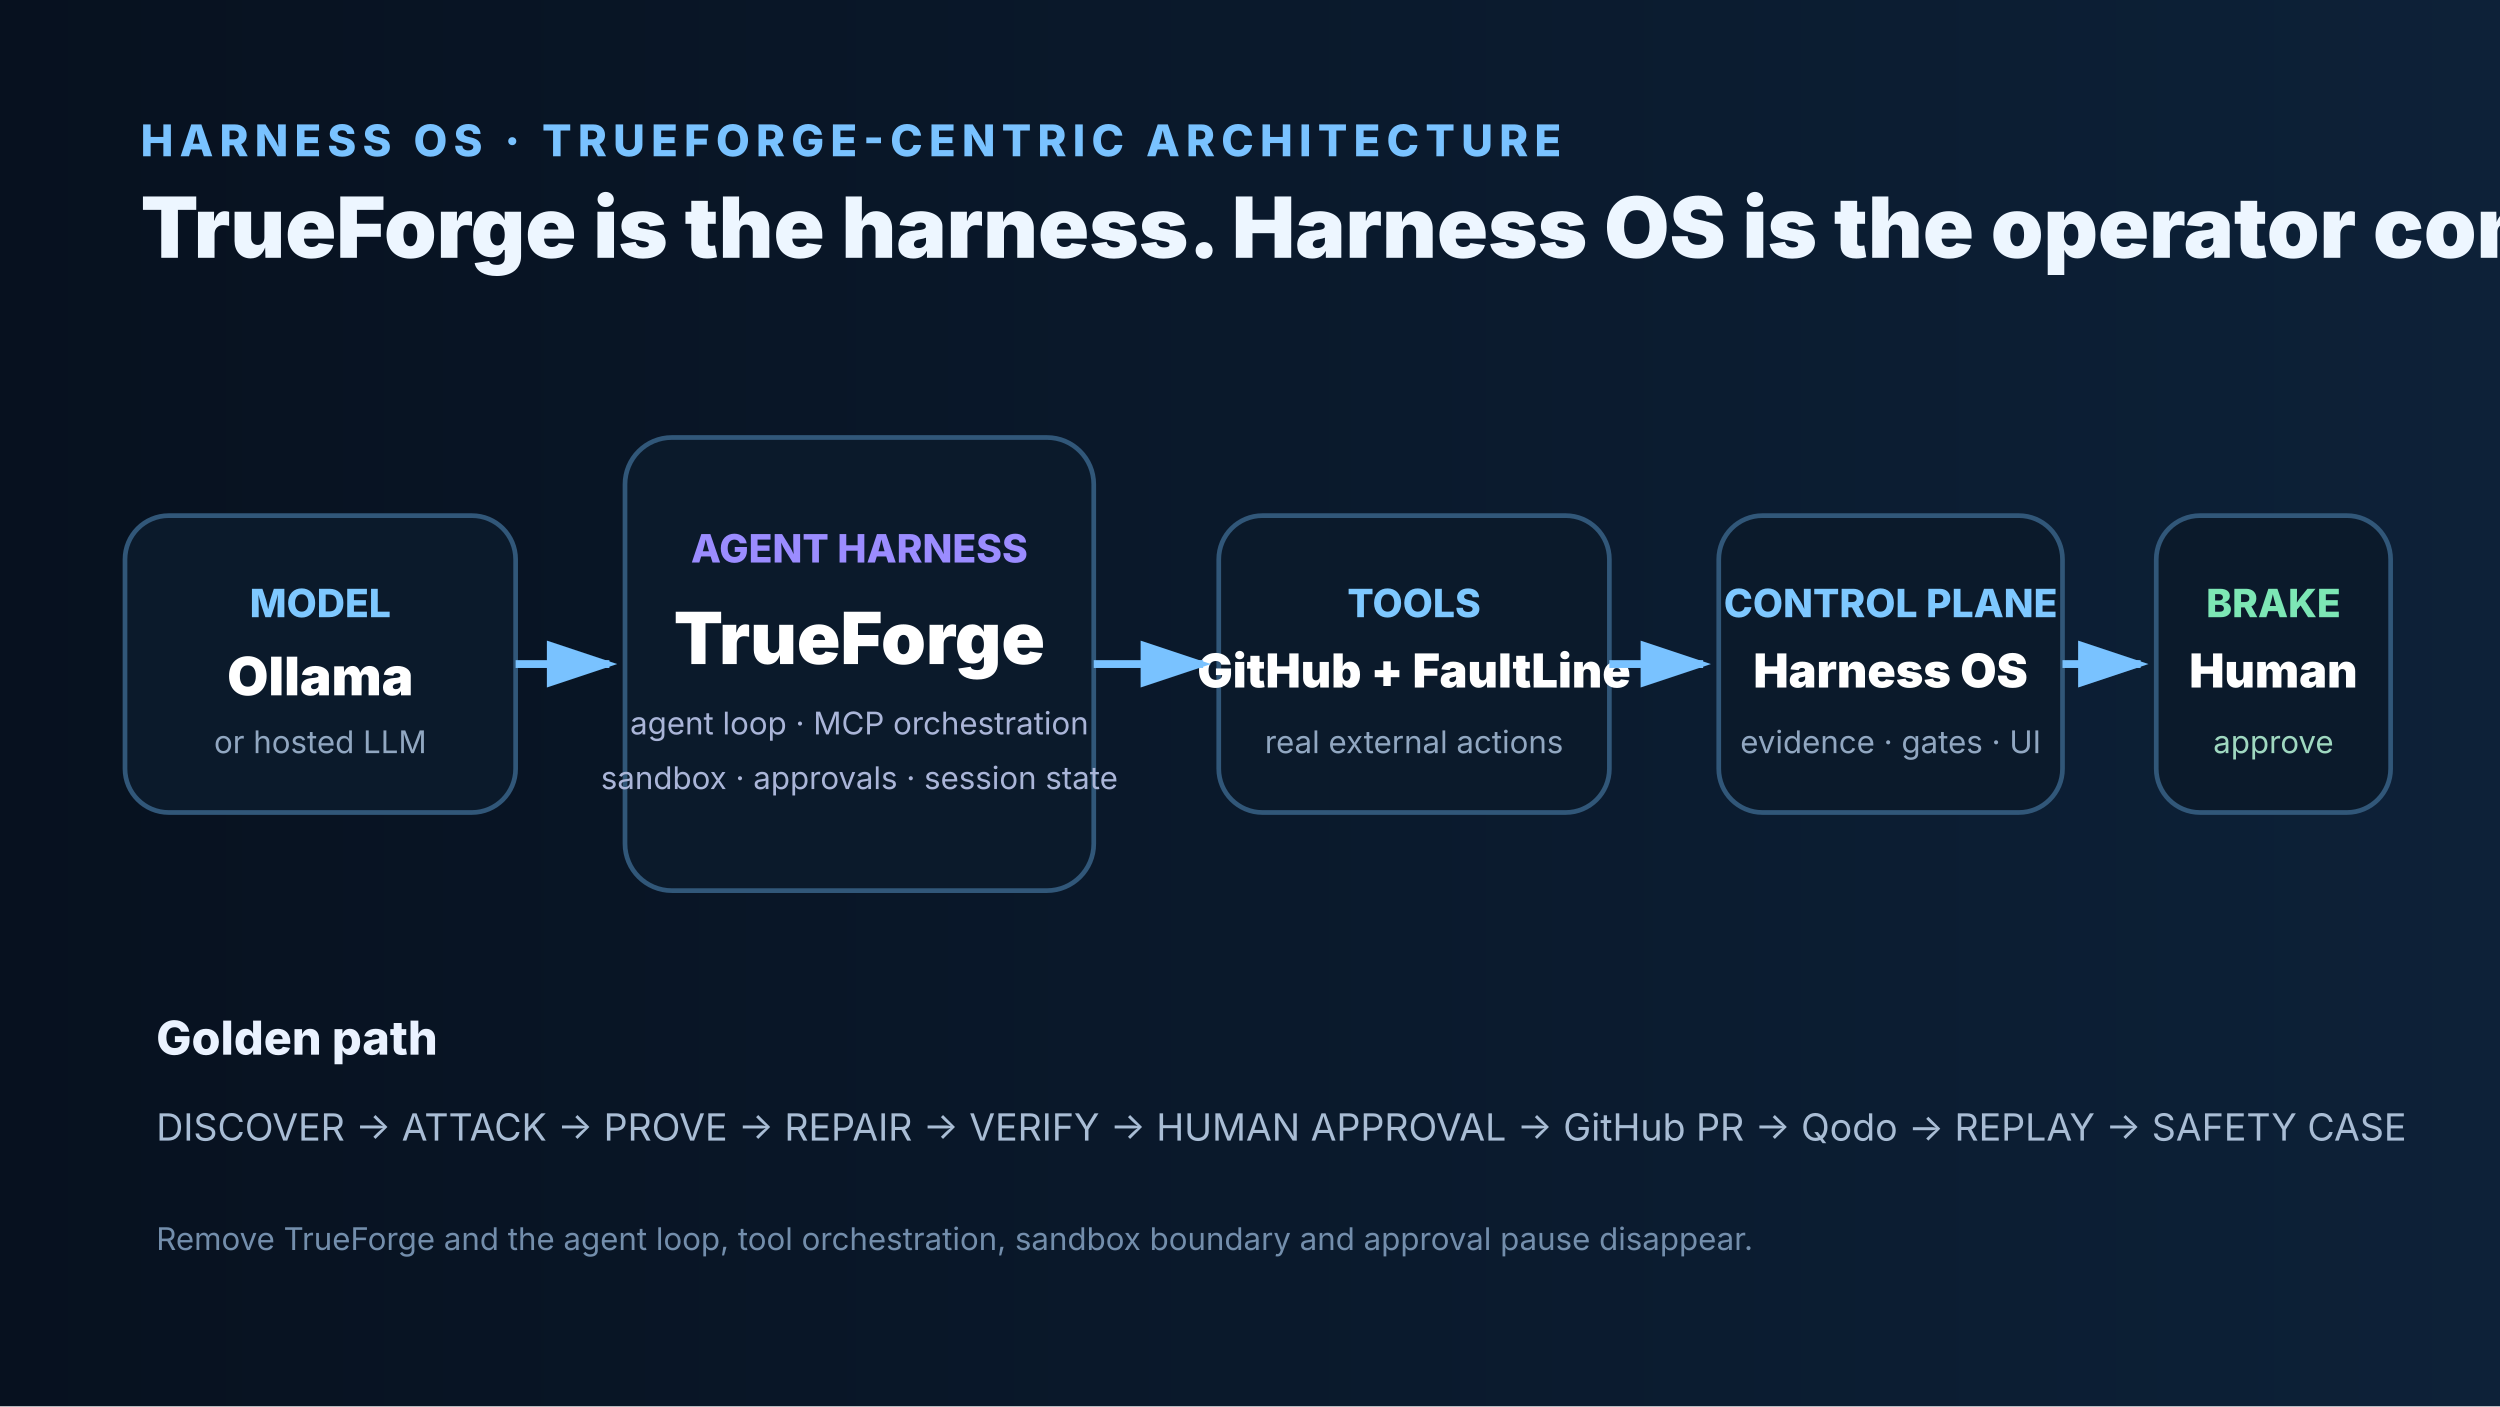
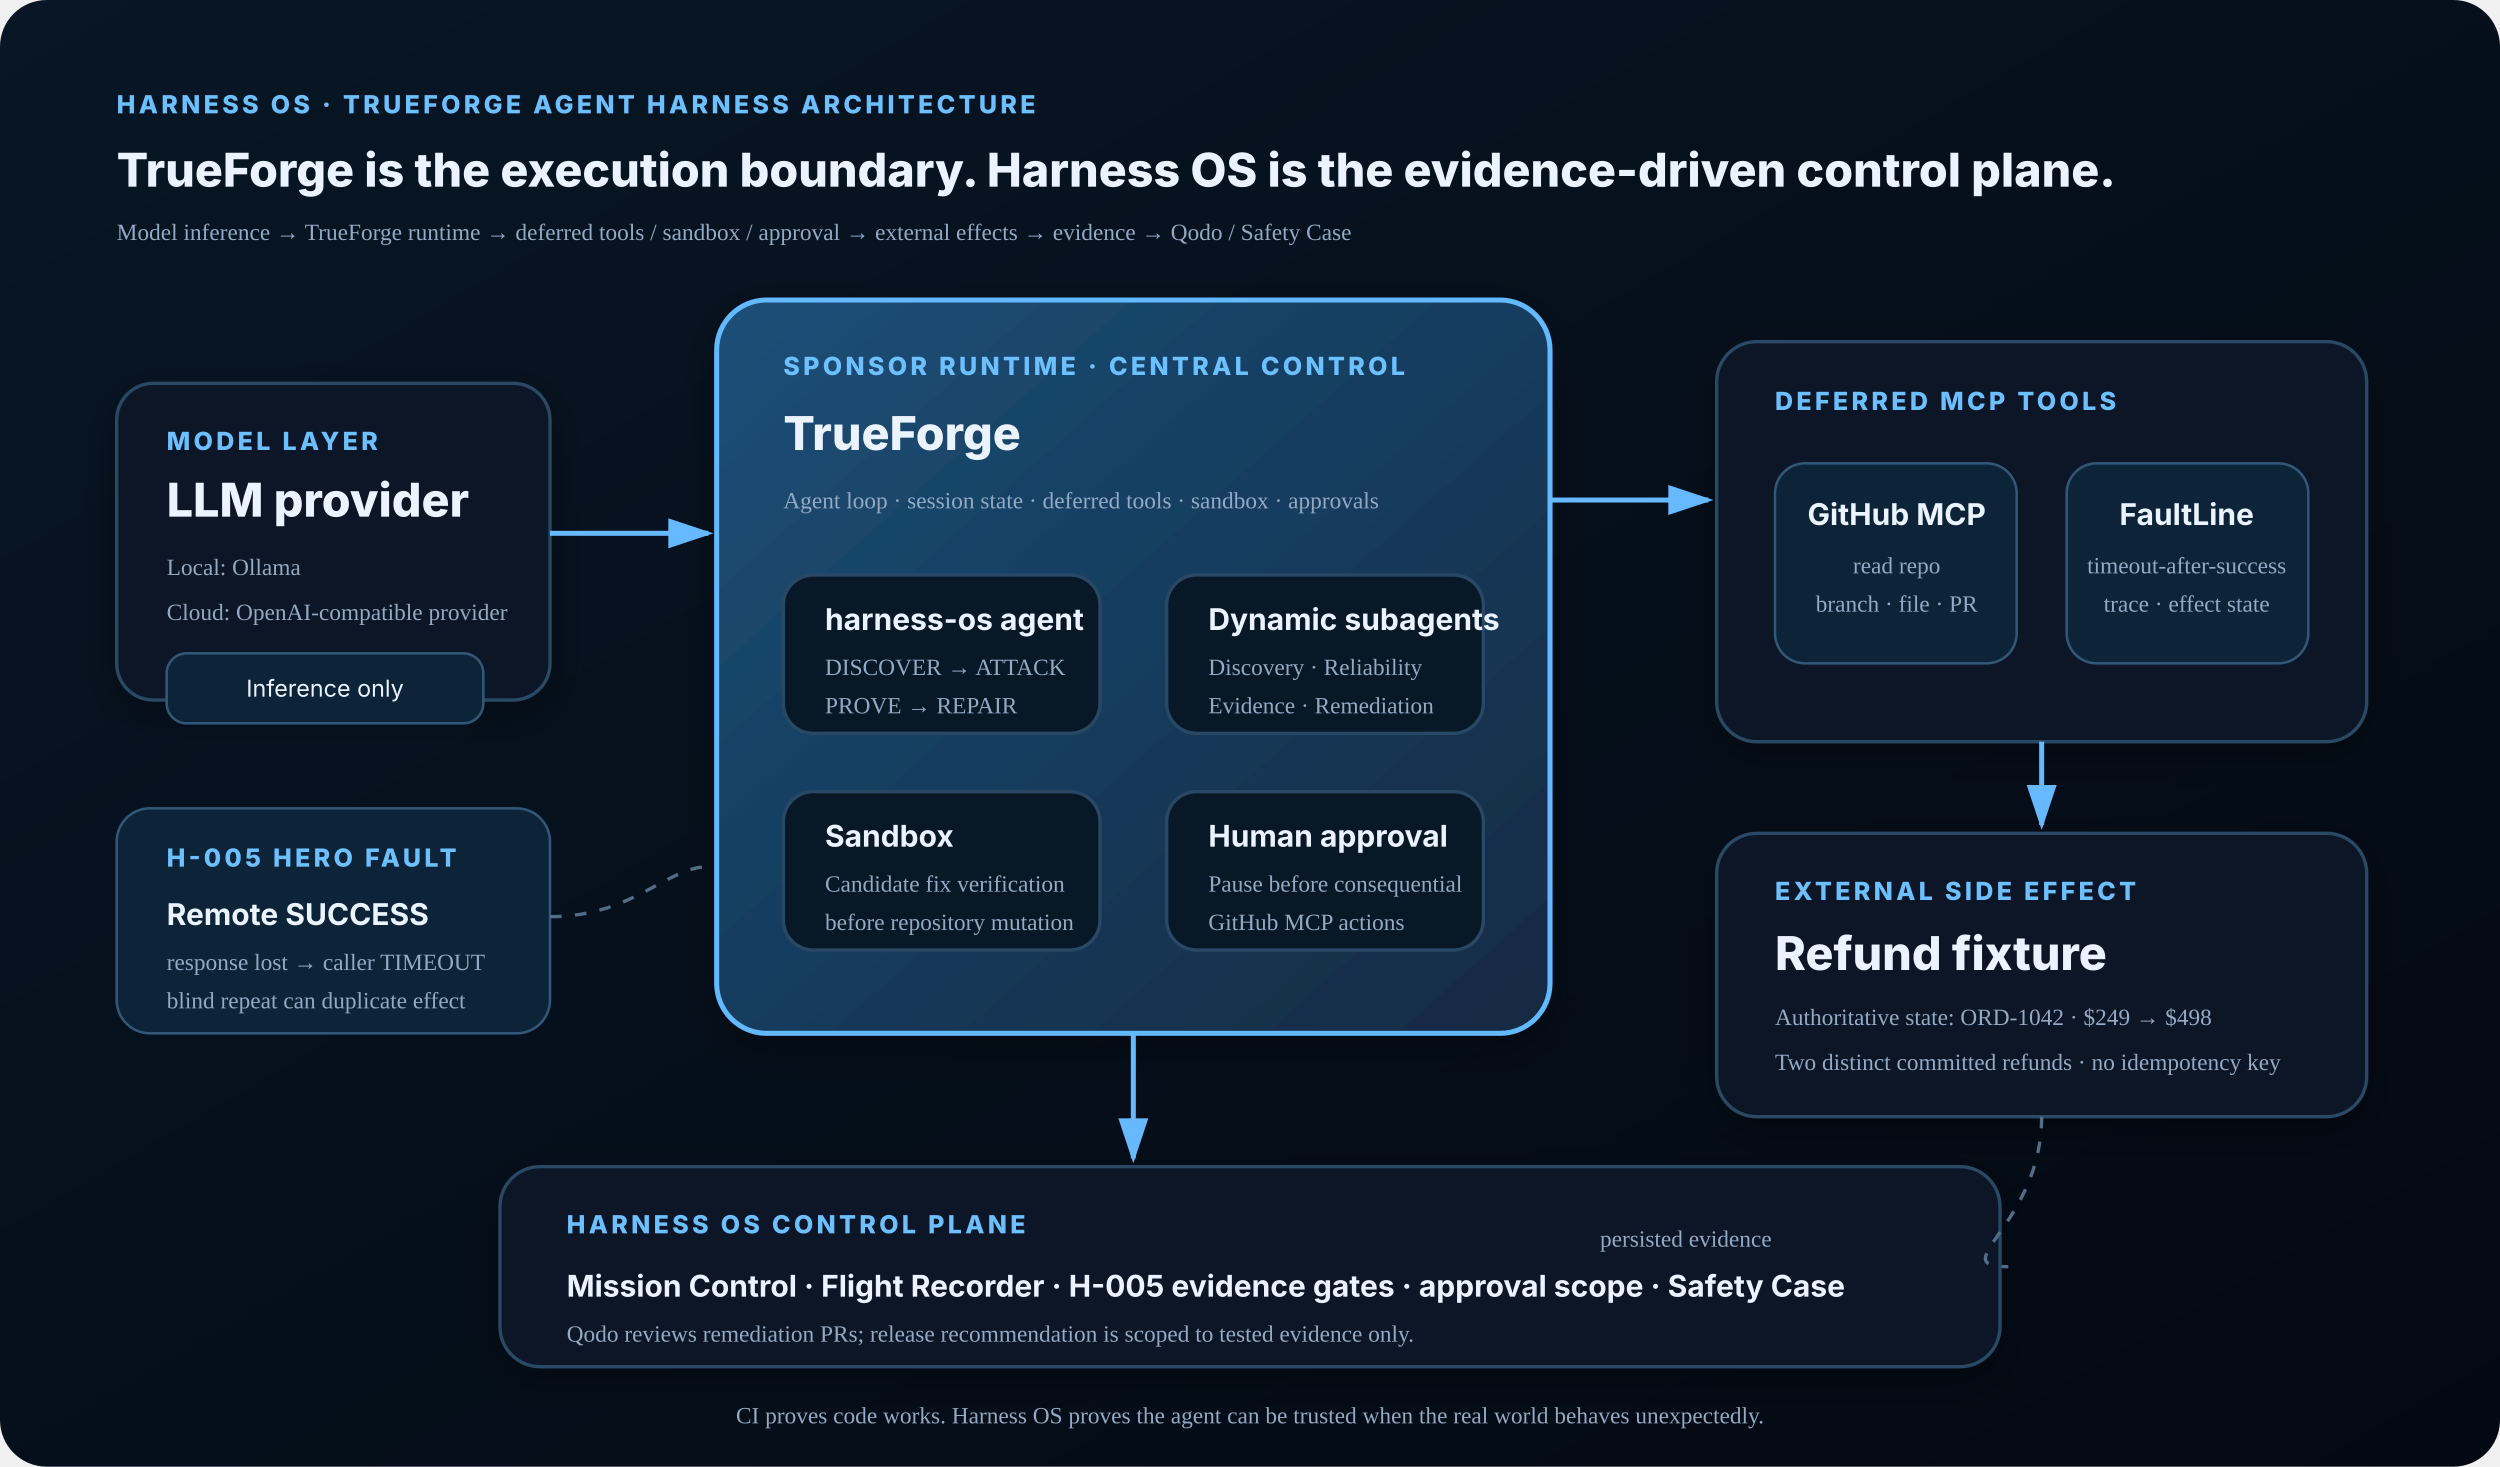
- <svg xmlns="http://www.w3.org/2000/svg" width="1600" height="900" viewBox="0 0 1600 900">
+ <svg xmlns="http://www.w3.org/2000/svg" viewBox="0 0 1500 880" role="img" aria-labelledby="title desc">
  <defs>
-     <linearGradient id="bg" x1="0" x2="1">
-       <stop stop-color="#07111f" />
-       <stop offset="1" stop-color="#0d2138" />
+     <linearGradient id="bg" x1="0" y1="0" x2="1" y2="1">
+       <stop offset="0" stop-color="#081625" />
+       <stop offset="1" stop-color="#030912" />
    </linearGradient>
-     <marker id="a" markerWidth="10" markerHeight="10" refX="8" refY="3" orient="auto">
-       <path d="M0,0 L0,6 L9,3 z" fill="#79c2ff" />
+     <linearGradient id="tf" x1="0" y1="0" x2="1" y2="1">
+       <stop offset="0" stop-color="#1c4f78" />
+       <stop offset="1" stop-color="#122942" />
+     </linearGradient>
+     <filter id="shadow" x="-20%" y="-20%" width="140%" height="140%">
+       <feDropShadow dx="0" dy="8" stdDeviation="12" flood-color="#000" flood-opacity=".35" />
+     </filter>
+     <marker id="arrow" markerWidth="10" markerHeight="10" refX="8" refY="3" orient="auto">
+       <path d="M0 0 L0 6 L9 3 Z" fill="#67b9ff" />
    </marker>
+     <style>.t{font-family:Inter,Segoe UI,Arial,sans-serif;fill:#eaf3ff}.muted{fill:#93a9c4}.eyebrow{fill:#6dc0ff;font-size:15px;font-weight:800;letter-spacing:2px}.h{font-size:28px;font-weight:800}.b{font-size:18px;font-weight:700}.s{font-size:14px}.box{fill:#091827;stroke:#294865;stroke-width:2}.line{stroke:#67b9ff;stroke-width:3;fill:none;marker-end:url(#arrow)}.dash{stroke:#526d88;stroke-width:2;stroke-dasharray:7 8;fill:none}.pill{fill:#0d2438;stroke:#315878;stroke-width:1.5}</style>
  </defs>
-   <rect width="1600" height="900" fill="url(#bg)" />
-   <text x="90" y="100" fill="#79c2ff" font-family="Inter,Arial" font-size="28" font-weight="800" letter-spacing="4">HARNESS OS · TRUEFORGE-CENTRIC ARCHITECTURE</text>
-   <text x="90" y="165" fill="#edf6ff" font-family="Inter,Arial" font-size="54" font-weight="900">TrueForge is the harness. Harness OS is the operator control plane.</text>
-   <g font-family="Inter,Arial" text-anchor="middle">
-     <g fill="#0b1a2b" stroke="#315779" stroke-width="3">
-       <rect x="80" y="330" width="250" height="190" rx="28" />
-       <rect x="400" y="280" width="300" height="290" rx="30" />
-       <rect x="780" y="330" width="250" height="190" rx="28" />
-       <rect x="1100" y="330" width="220" height="190" rx="28" />
-       <rect x="1380" y="330" width="150" height="190" rx="28" />
-     </g>
-     <text x="205" y="395" fill="#7ec8ff" font-size="25" font-weight="800">MODEL</text>
-     <text x="205" y="445" fill="#fff" font-size="34" font-weight="900">Ollama</text>
-     <text x="205" y="482" fill="#91a7c1" font-size="20">or hosted LLM</text>
-     <text x="550" y="360" fill="#9b8cff" font-size="25" font-weight="800">AGENT HARNESS</text>
-     <text x="550" y="425" fill="#fff" font-size="46" font-weight="900">TrueForge</text>
-     <text x="550" y="470" fill="#aab5d8" font-size="20">agent loop · MCP orchestration</text>
-     <text x="550" y="505" fill="#aab5d8" font-size="20">sandbox · approvals · session state</text>
-     <text x="905" y="395" fill="#7ec8ff" font-size="25" font-weight="800">TOOLS</text>
-     <text x="905" y="440" fill="#fff" font-size="30" font-weight="900">GitHub + FaultLine</text>
-     <text x="905" y="482" fill="#91a7c1" font-size="20">real external actions</text>
-     <text x="1210" y="395" fill="#7ec8ff" font-size="25" font-weight="800">CONTROL PLANE</text>
-     <text x="1210" y="440" fill="#fff" font-size="30" font-weight="900">Harness OS</text>
-     <text x="1210" y="482" fill="#91a7c1" font-size="20">evidence · gates · UI</text>
-     <text x="1455" y="395" fill="#7de7b5" font-size="25" font-weight="800">BRAKE</text>
-     <text x="1455" y="440" fill="#fff" font-size="30" font-weight="900">Human</text>
-     <text x="1455" y="482" fill="#9fd8c0" font-size="20">approve</text>
-     <g stroke="#79c2ff" stroke-width="5" marker-end="url(#a)">
-       <line x1="330" y1="425" x2="390" y2="425" />
-       <line x1="700" y1="425" x2="770" y2="425" />
-       <line x1="1030" y1="425" x2="1090" y2="425" />
-       <line x1="1320" y1="425" x2="1370" y2="425" />
-     </g>
-   </g>
-   <g font-family="Inter,Arial">
-     <text x="100" y="675" fill="#eaf2ff" font-size="30" font-weight="800">Golden path</text>
-     <text x="100" y="730" fill="#a9bdd5" font-size="24">DISCOVER → ATTACK → PROVE → REPAIR → VERIFY → HUMAN APPROVAL → GitHub PR → Qodo → REPLAY → SAFETY CASE</text>
-     <text x="100" y="800" fill="#738eac" font-size="20">Remove TrueForge and the agent loop, tool orchestration, sandbox boundary and approval pause disappear.</text>
-   </g>
+   <rect width="1500" height="880" rx="28" fill="url(#bg)" />
+   <text x="70" y="68" class="t eyebrow">HARNESS OS · TRUEFORGE AGENT HARNESS ARCHITECTURE</text>
+   <text x="70" y="112" class="t h">TrueForge is the execution boundary. Harness OS is the evidence-driven control plane.</text>
+   <text x="70" y="144" class="muted s">Model inference → TrueForge runtime → deferred tools / sandbox / approval → external effects → evidence → Qodo / Safety Case</text>
+   <rect x="70" y="230" width="260" height="190" rx="22" class="box" filter="url(#shadow)" />
+   <text x="100" y="270" class="t eyebrow">MODEL LAYER</text>
+   <text x="100" y="310" class="t h">LLM provider</text>
+   <text x="100" y="345" class="muted s">Local: Ollama</text>
+   <text x="100" y="372" class="muted s">Cloud: OpenAI-compatible provider</text>
+   <rect x="100" y="392" width="190" height="42" rx="12" class="pill" />
+   <text x="195" y="418" text-anchor="middle" class="t s">Inference only</text>
+   <rect x="430" y="180" width="500" height="440" rx="30" fill="url(#tf)" stroke="#63b9ff" stroke-width="3" filter="url(#shadow)" />
+   <text x="470" y="225" class="t eyebrow">SPONSOR RUNTIME · CENTRAL CONTROL</text>
+   <text x="470" y="270" class="t h">TrueForge</text>
+   <text x="470" y="305" class="muted s">Agent loop · session state · deferred tools · sandbox · approvals</text>
+   <rect x="470" y="345" width="190" height="95" rx="18" class="box" />
+   <text x="495" y="378" class="t b">harness-os agent</text>
+   <text x="495" y="405" class="muted s">DISCOVER → ATTACK</text>
+   <text x="495" y="428" class="muted s">PROVE → REPAIR</text>
+   <rect x="700" y="345" width="190" height="95" rx="18" class="box" />
+   <text x="725" y="378" class="t b">Dynamic subagents</text>
+   <text x="725" y="405" class="muted s">Discovery · Reliability</text>
+   <text x="725" y="428" class="muted s">Evidence · Remediation</text>
+   <rect x="470" y="475" width="190" height="95" rx="18" class="box" />
+   <text x="495" y="508" class="t b">Sandbox</text>
+   <text x="495" y="535" class="muted s">Candidate fix verification</text>
+   <text x="495" y="558" class="muted s">before repository mutation</text>
+   <rect x="700" y="475" width="190" height="95" rx="18" class="box" />
+   <text x="725" y="508" class="t b">Human approval</text>
+   <text x="725" y="535" class="muted s">Pause before consequential</text>
+   <text x="725" y="558" class="muted s">GitHub MCP actions</text>
+   <rect x="1030" y="205" width="390" height="240" rx="24" class="box" filter="url(#shadow)" />
+   <text x="1065" y="246" class="t eyebrow">DEFERRED MCP TOOLS</text>
+   <rect x="1065" y="278" width="145" height="120" rx="18" class="pill" />
+   <text x="1138" y="315" text-anchor="middle" class="t b">GitHub MCP</text>
+   <text x="1138" y="344" text-anchor="middle" class="muted s">read repo</text>
+   <text x="1138" y="367" text-anchor="middle" class="muted s">branch · file · PR</text>
+   <rect x="1240" y="278" width="145" height="120" rx="18" class="pill" />
+   <text x="1312" y="315" text-anchor="middle" class="t b">FaultLine</text>
+   <text x="1312" y="344" text-anchor="middle" class="muted s">timeout-after-success</text>
+   <text x="1312" y="367" text-anchor="middle" class="muted s">trace · effect state</text>
+   <rect x="1030" y="500" width="390" height="170" rx="24" class="box" filter="url(#shadow)" />
+   <text x="1065" y="540" class="t eyebrow">EXTERNAL SIDE EFFECT</text>
+   <text x="1065" y="582" class="t h">Refund fixture</text>
+   <text x="1065" y="615" class="muted s">Authoritative state: ORD-1042 · $249 → $498</text>
+   <text x="1065" y="642" class="muted s">Two distinct committed refunds · no idempotency key</text>
+   <rect x="300" y="700" width="900" height="120" rx="24" class="box" filter="url(#shadow)" />
+   <text x="340" y="740" class="t eyebrow">HARNESS OS CONTROL PLANE</text>
+   <text x="340" y="778" class="t b">Mission Control · Flight Recorder · H-005 evidence gates · approval scope · Safety Case</text>
+   <text x="340" y="805" class="muted s">Qodo reviews remediation PRs; release recommendation is scoped to tested evidence only.</text>
+   <path d="M330 320 C370 320 390 320 425 320" class="line" />
+   <path d="M930 300 C970 300 990 300 1025 300" class="line" />
+   <path d="M1225 445 L1225 495" class="line" />
+   <path d="M680 620 L680 695" class="line" />
+   <path d="M1225 670 C1225 735 1165 760 1205 760" class="dash" />
+   <text x="960" y="748" class="muted s">persisted evidence</text>
+   <rect x="70" y="485" width="260" height="135" rx="20" class="pill" />
+   <text x="100" y="520" class="t eyebrow">H-005 HERO FAULT</text>
+   <text x="100" y="555" class="t b">Remote SUCCESS</text>
+   <text x="100" y="582" class="muted s">response lost → caller TIMEOUT</text>
+   <text x="100" y="605" class="muted s">blind repeat can duplicate effect</text>
+   <path d="M330 550 C380 550 400 520 425 520" class="dash" />
+   <text x="750" y="854" text-anchor="middle" class="muted s">CI proves code works. Harness OS proves the agent can be trusted when the real world behaves unexpectedly.</text>
</svg>
